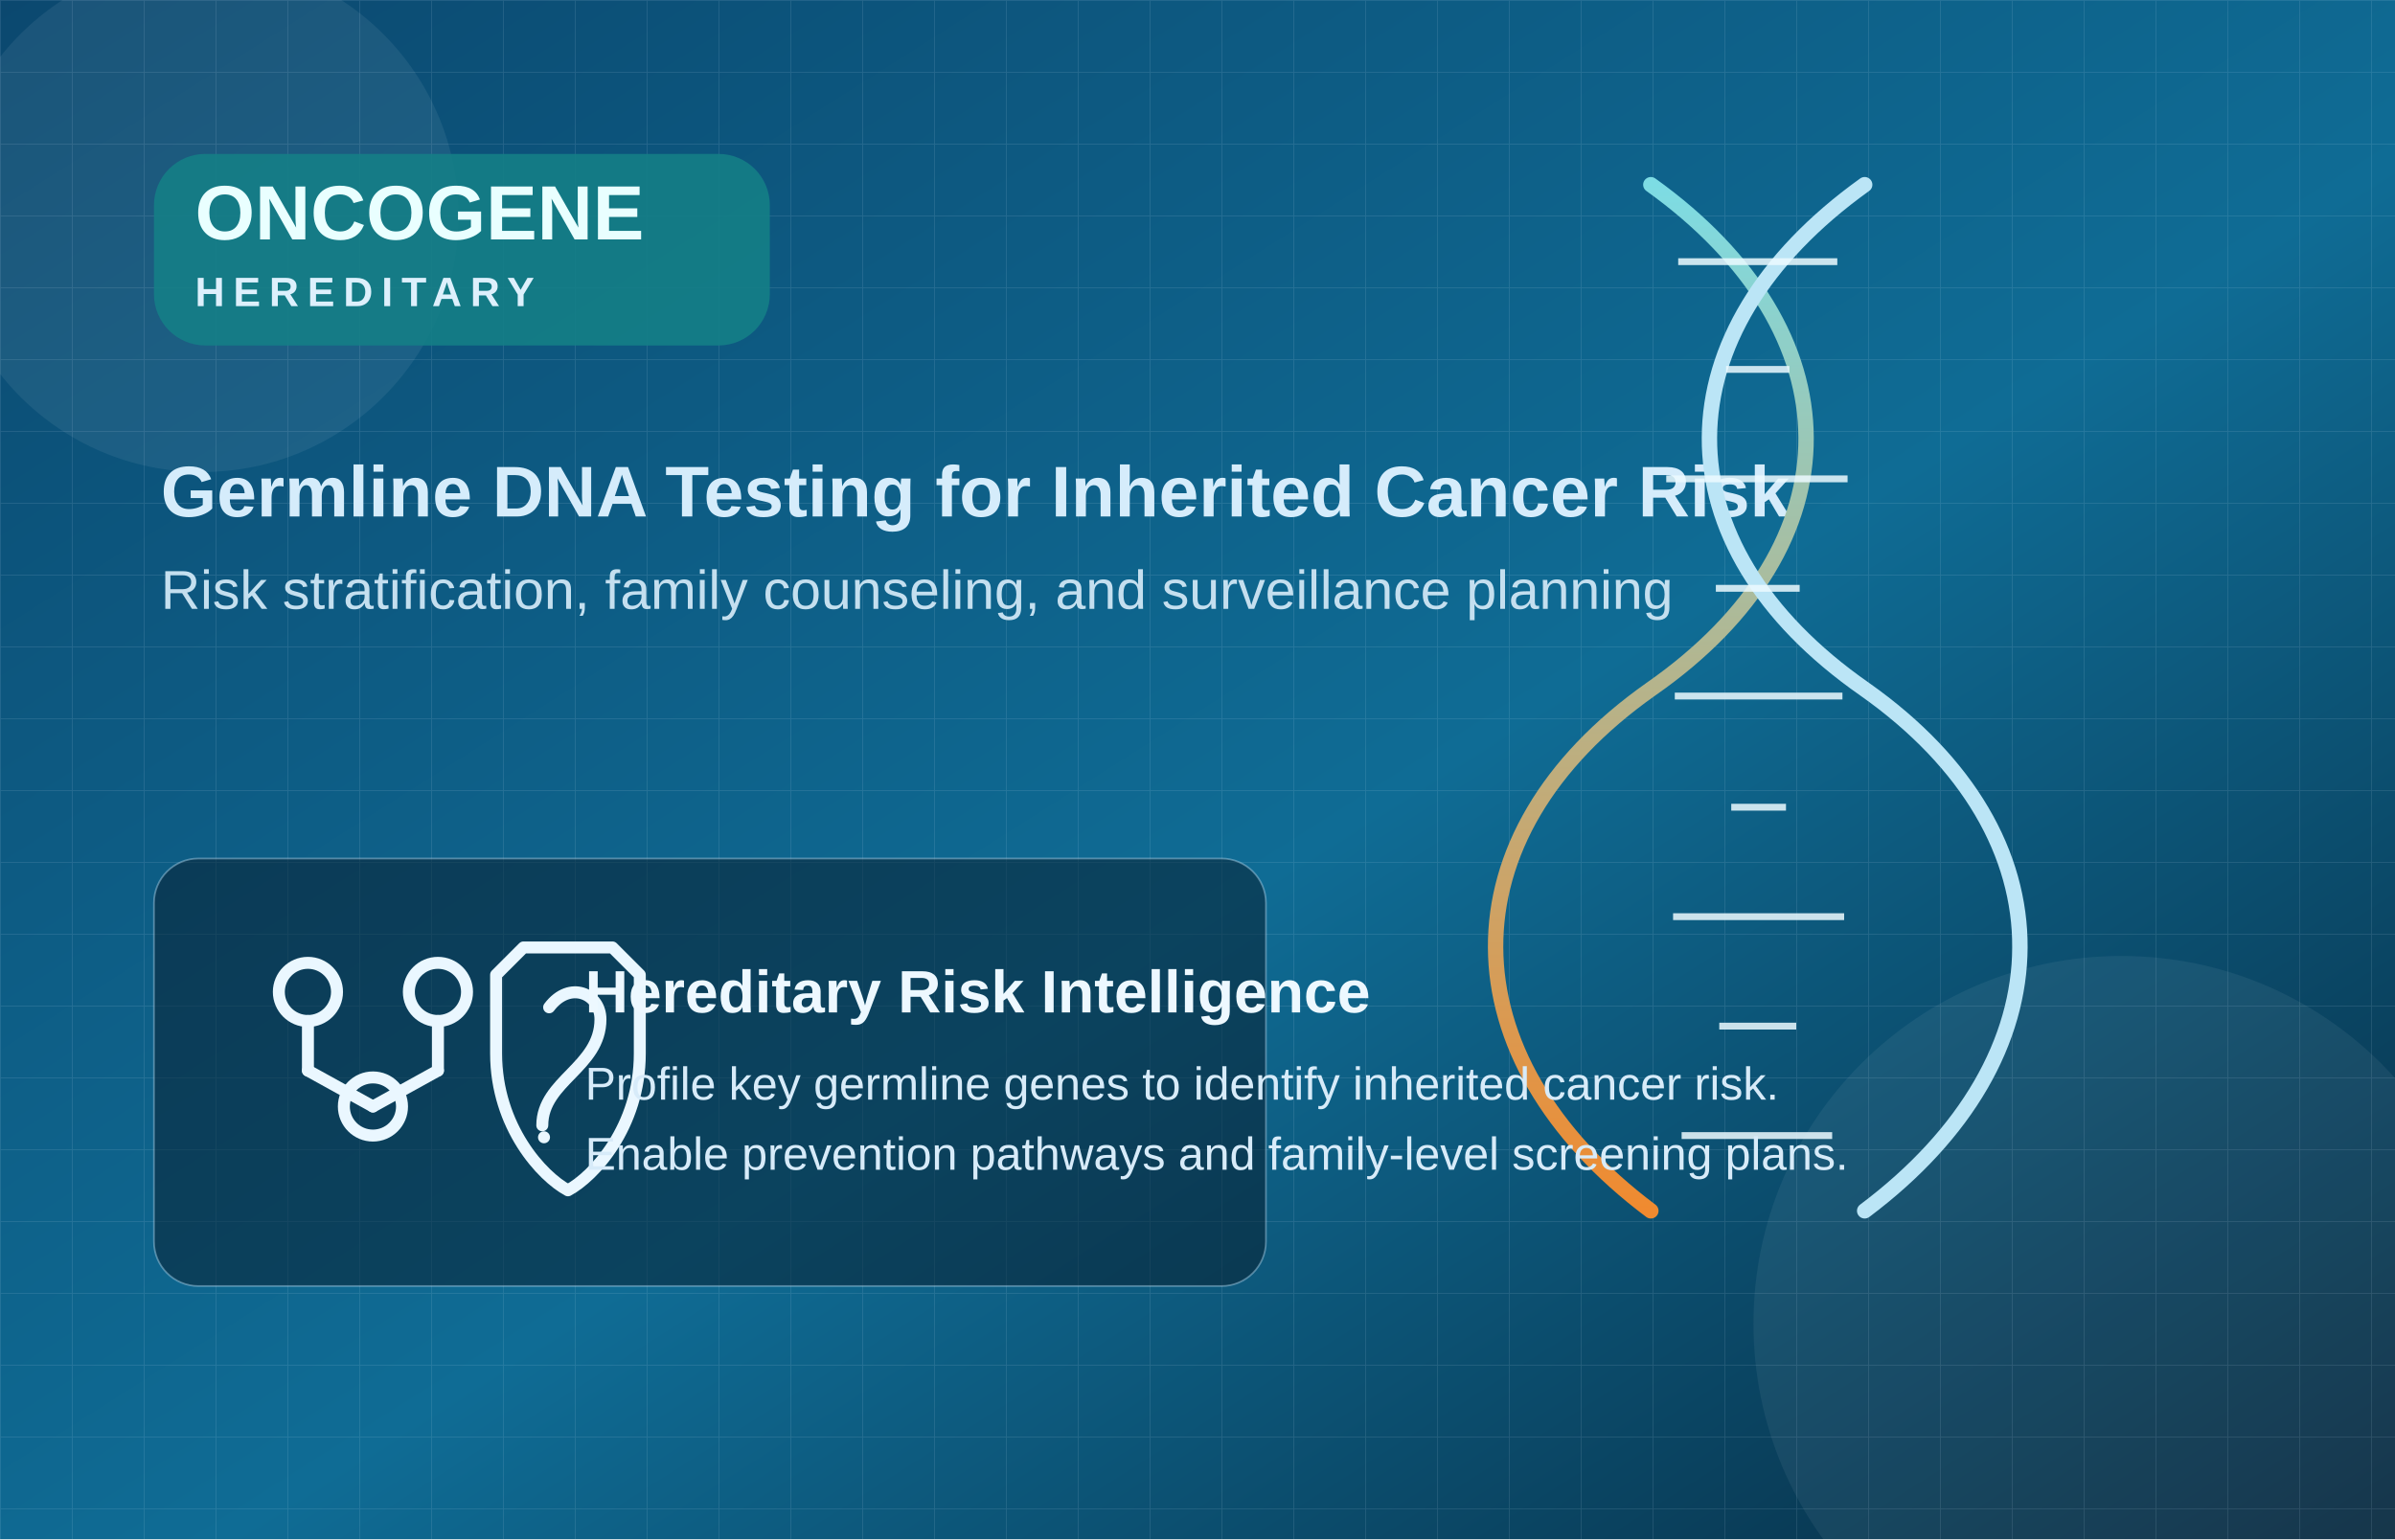
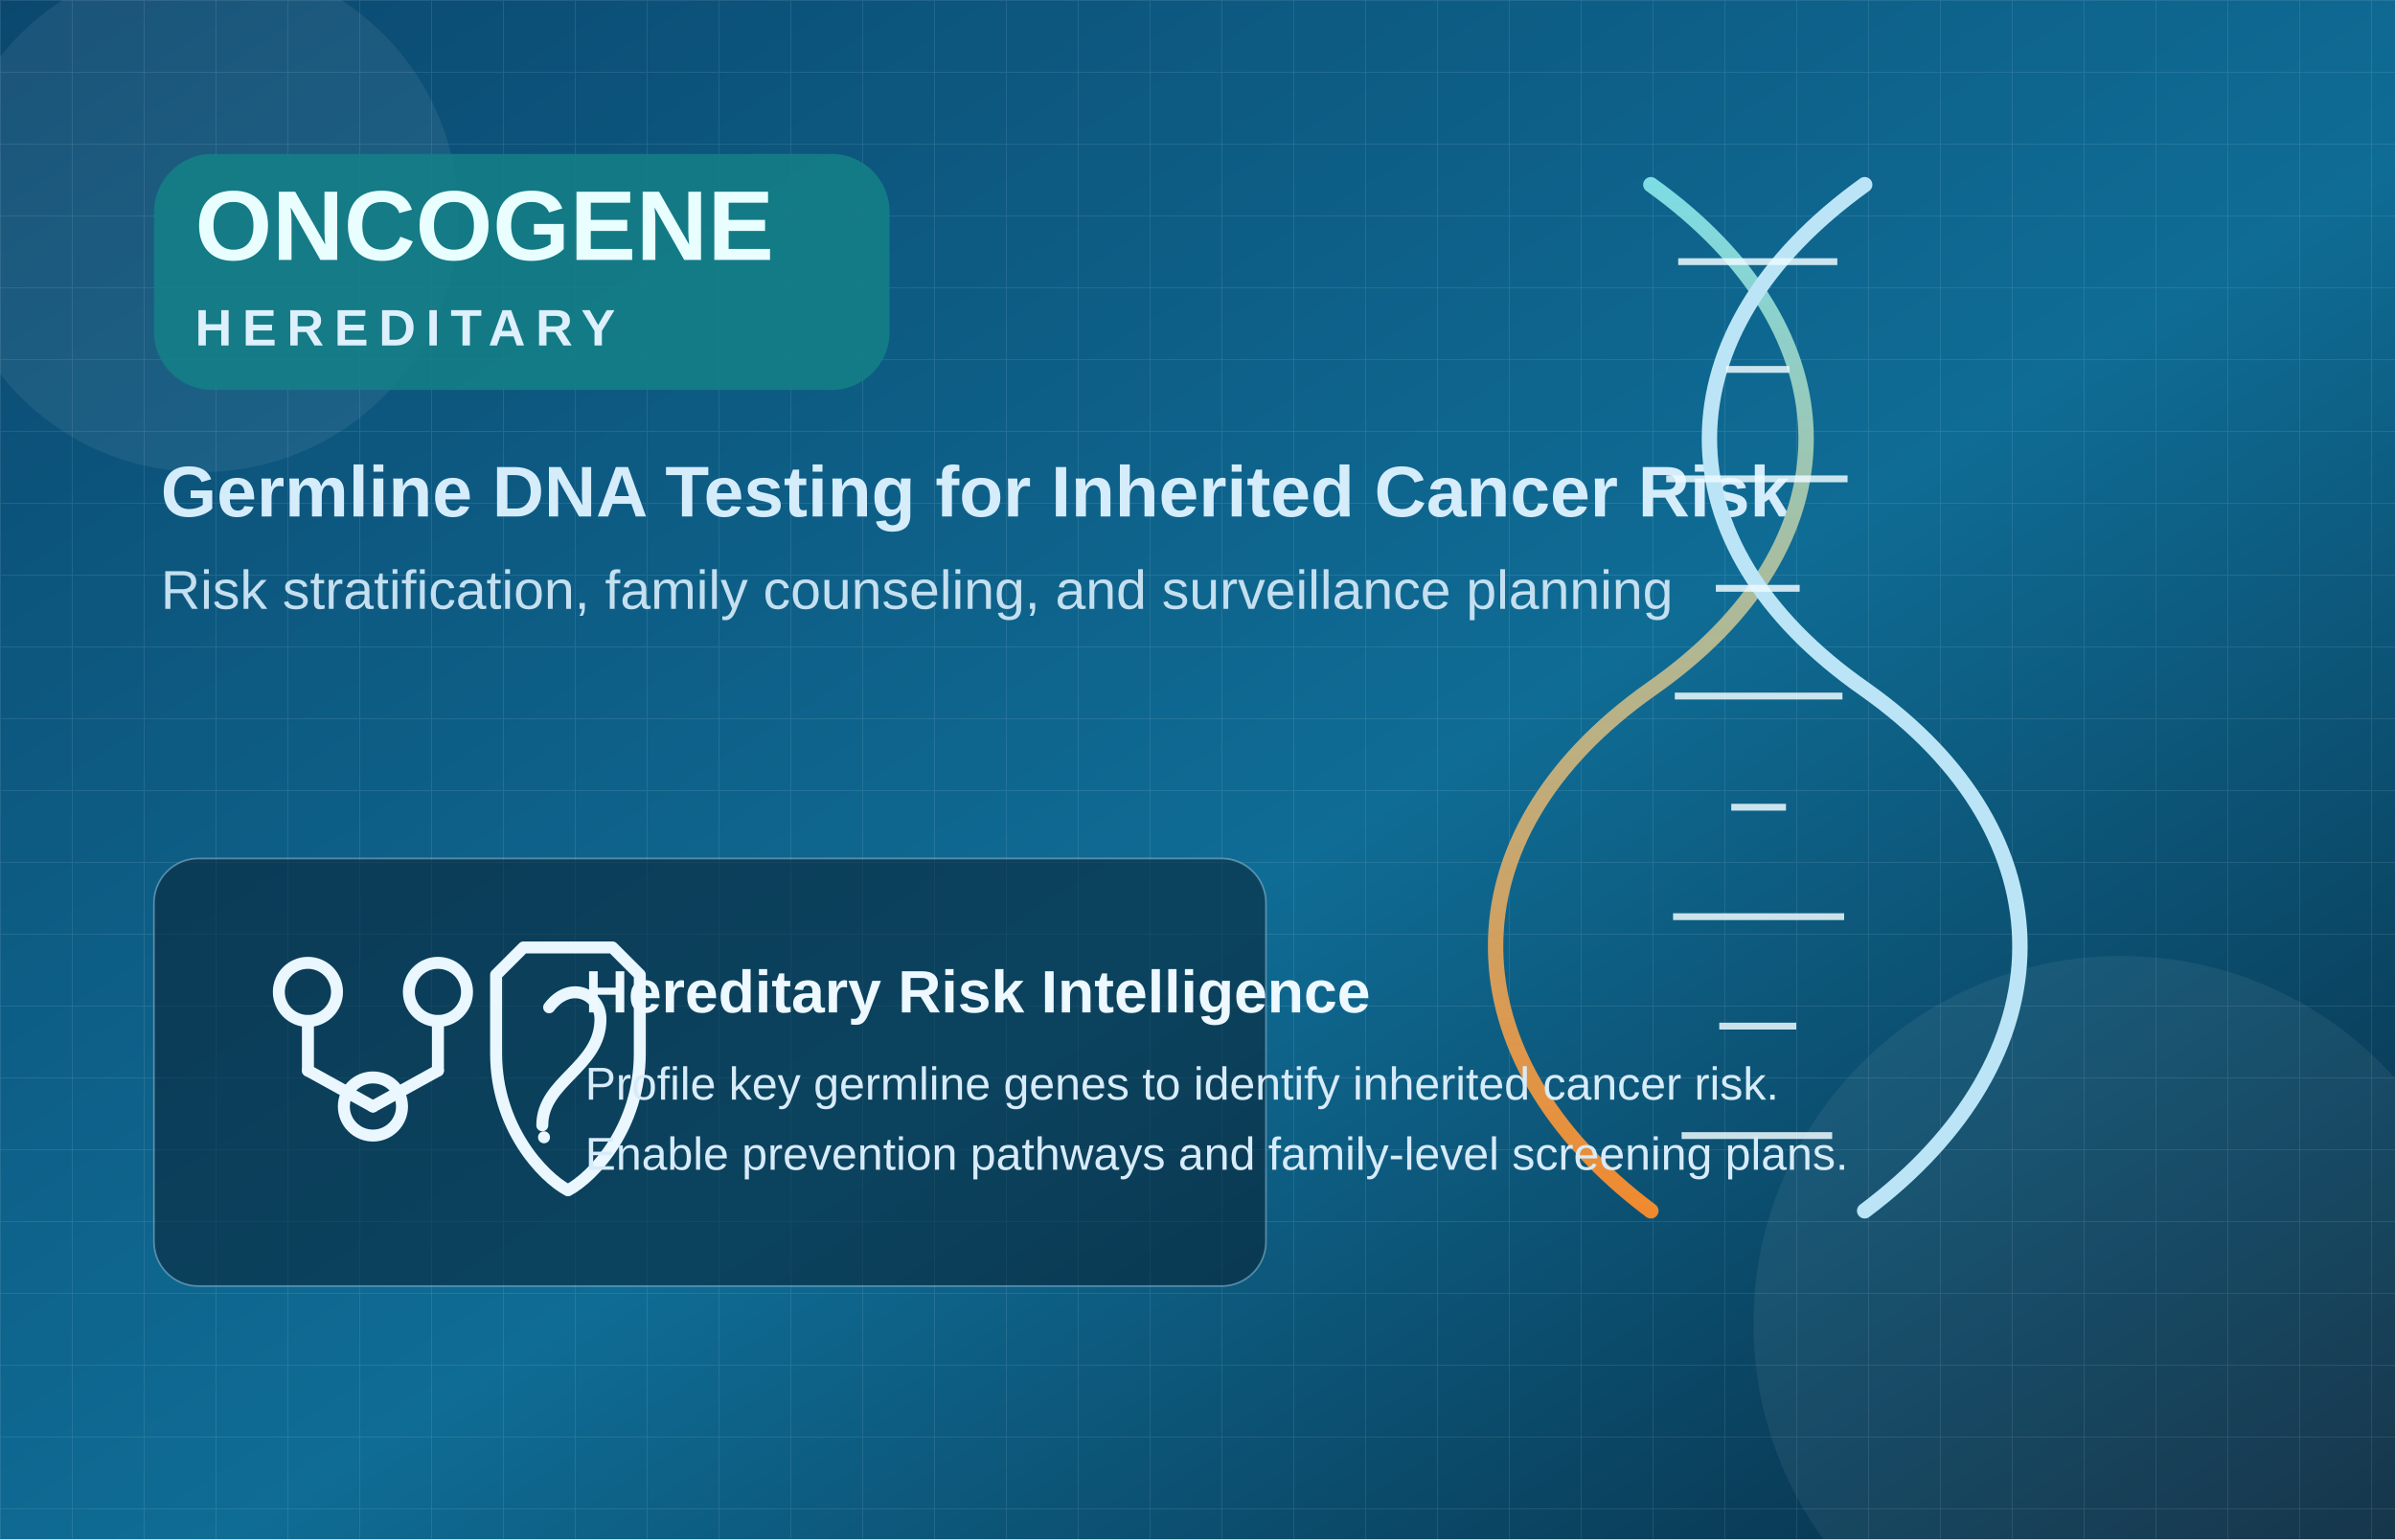
<svg xmlns="http://www.w3.org/2000/svg" viewBox="0 0 1400 900" role="img" aria-labelledby="title desc">
  <defs>
    <linearGradient id="bg" x1="0%" y1="0%" x2="100%" y2="100%">
      <stop offset="0%" stop-color="#0b486f" />
      <stop offset="55%" stop-color="#0f6c95" />
      <stop offset="100%" stop-color="#07293f" />
    </linearGradient>
    <pattern id="grid" width="42" height="42" patternUnits="userSpaceOnUse">
      <path d="M 42 0 L 0 0 0 42" fill="none" stroke="#d8eeff" stroke-opacity="0.12" stroke-width="1" />
    </pattern>
    <linearGradient id="dnaA" x1="0%" y1="0%" x2="0%" y2="100%">
      <stop offset="0%" stop-color="#7ddce4" />
      <stop offset="100%" stop-color="#f08a2f" />
    </linearGradient>
  </defs>
  <rect width="1400" height="900" fill="url(#bg)" />
  <rect width="1400" height="900" fill="url(#grid)" />
  <circle cx="118" cy="126" r="150" fill="#ffffff" fill-opacity="0.07" />
  <circle cx="1240" cy="774" r="215" fill="#ffffff" fill-opacity="0.06" />
  <g transform="translate(90 90)">
-     <rect x="0" y="0" width="360" height="112" rx="30" fill="#147f86" fill-opacity="0.9" />
-     <text x="24" y="50" fill="#e9ffff" font-size="45" font-family="'Space Grotesk', Arial, sans-serif" font-weight="700">ONCOGENE</text>
-     <text x="24" y="89" fill="#ddf0fc" font-size="24" letter-spacing="5" font-family="'IBM Plex Sans', Arial, sans-serif" font-weight="700">HEREDITARY</text>
+     <rect x="0" y="0" width="430" height="138" rx="34" fill="#147f86" fill-opacity="0.9" />
+     <text x="24" y="62" fill="#e9ffff" font-size="58" font-family="'Space Grotesk', Arial, sans-serif" font-weight="700">ONCOGENE</text>
+     <text x="24" y="112" fill="#ddf0fc" font-size="30" letter-spacing="6" font-family="'IBM Plex Sans', Arial, sans-serif" font-weight="700">HEREDITARY</text>
  </g>
  <text x="94" y="302" fill="#d5ecfb" font-size="42" font-family="'IBM Plex Sans', Arial, sans-serif" font-weight="600">Germline DNA Testing for Inherited Cancer Risk</text>
  <text x="94" y="356" fill="#c4dfef" font-size="32" font-family="'IBM Plex Sans', Arial, sans-serif">Risk stratification, family counseling, and surveillance planning</text>
  <g transform="translate(805 98)">
    <path d="M160 10 C280 96 282 220 160 305 C38 391 40 520 160 610" fill="none" stroke="url(#dnaA)" stroke-width="9" stroke-linecap="round" />
    <path d="M285 10 C165 96 163 220 285 305 C407 391 405 520 285 610" fill="none" stroke="#bbe5f6" stroke-width="9" stroke-linecap="round" />
    <g stroke="#ecfaff" stroke-opacity="0.85" stroke-width="4">
      <line x1="176" y1="55" x2="269" y2="55" />
      <line x1="204" y1="118" x2="241" y2="118" />
      <line x1="169" y1="182" x2="275" y2="182" />
      <line x1="198" y1="246" x2="247" y2="246" />
      <line x1="174" y1="309" x2="272" y2="309" />
      <line x1="207" y1="374" x2="239" y2="374" />
      <line x1="173" y1="438" x2="273" y2="438" />
      <line x1="200" y1="502" x2="245" y2="502" />
      <line x1="178" y1="566" x2="266" y2="566" />
    </g>
  </g>
  <g transform="translate(90 502)">
    <rect x="0" y="0" width="650" height="250" rx="26" fill="#081d2d" fill-opacity="0.52" stroke="#b5d8ef" stroke-opacity="0.44" />
    <g transform="translate(38 34)" fill="none" stroke="#eaf7ff" stroke-width="7" stroke-linecap="round" stroke-linejoin="round">
      <circle cx="52" cy="44" r="17" />
      <circle cx="128" cy="44" r="17" />
      <circle cx="90" cy="111" r="17" />
      <line x1="52" y1="61" x2="52" y2="90" />
      <line x1="128" y1="61" x2="128" y2="90" />
      <line x1="52" y1="90" x2="90" y2="111" />
      <line x1="128" y1="90" x2="90" y2="111" />
      <path d="M178 18 L230 18 L246 34 L246 80 C246 123 219 152 204 160 C189 152 162 123 162 80 L162 34 Z" />
      <path d="M193 53 C205 37 223 45 223 60 C223 88 189 96 189 122" />
      <line x1="190" y1="129" x2="190" y2="129" />
    </g>
    <text x="252" y="90" fill="#edf8ff" font-size="35" font-family="'Space Grotesk', Arial, sans-serif" font-weight="700">Hereditary Risk Intelligence</text>
    <text x="252" y="141" fill="#d7ebf9" font-size="27" font-family="'IBM Plex Sans', Arial, sans-serif">Profile key germline genes to identify inherited cancer risk.</text>
    <text x="252" y="182" fill="#d7ebf9" font-size="27" font-family="'IBM Plex Sans', Arial, sans-serif">Enable prevention pathways and family-level screening plans.</text>
  </g>
</svg>
